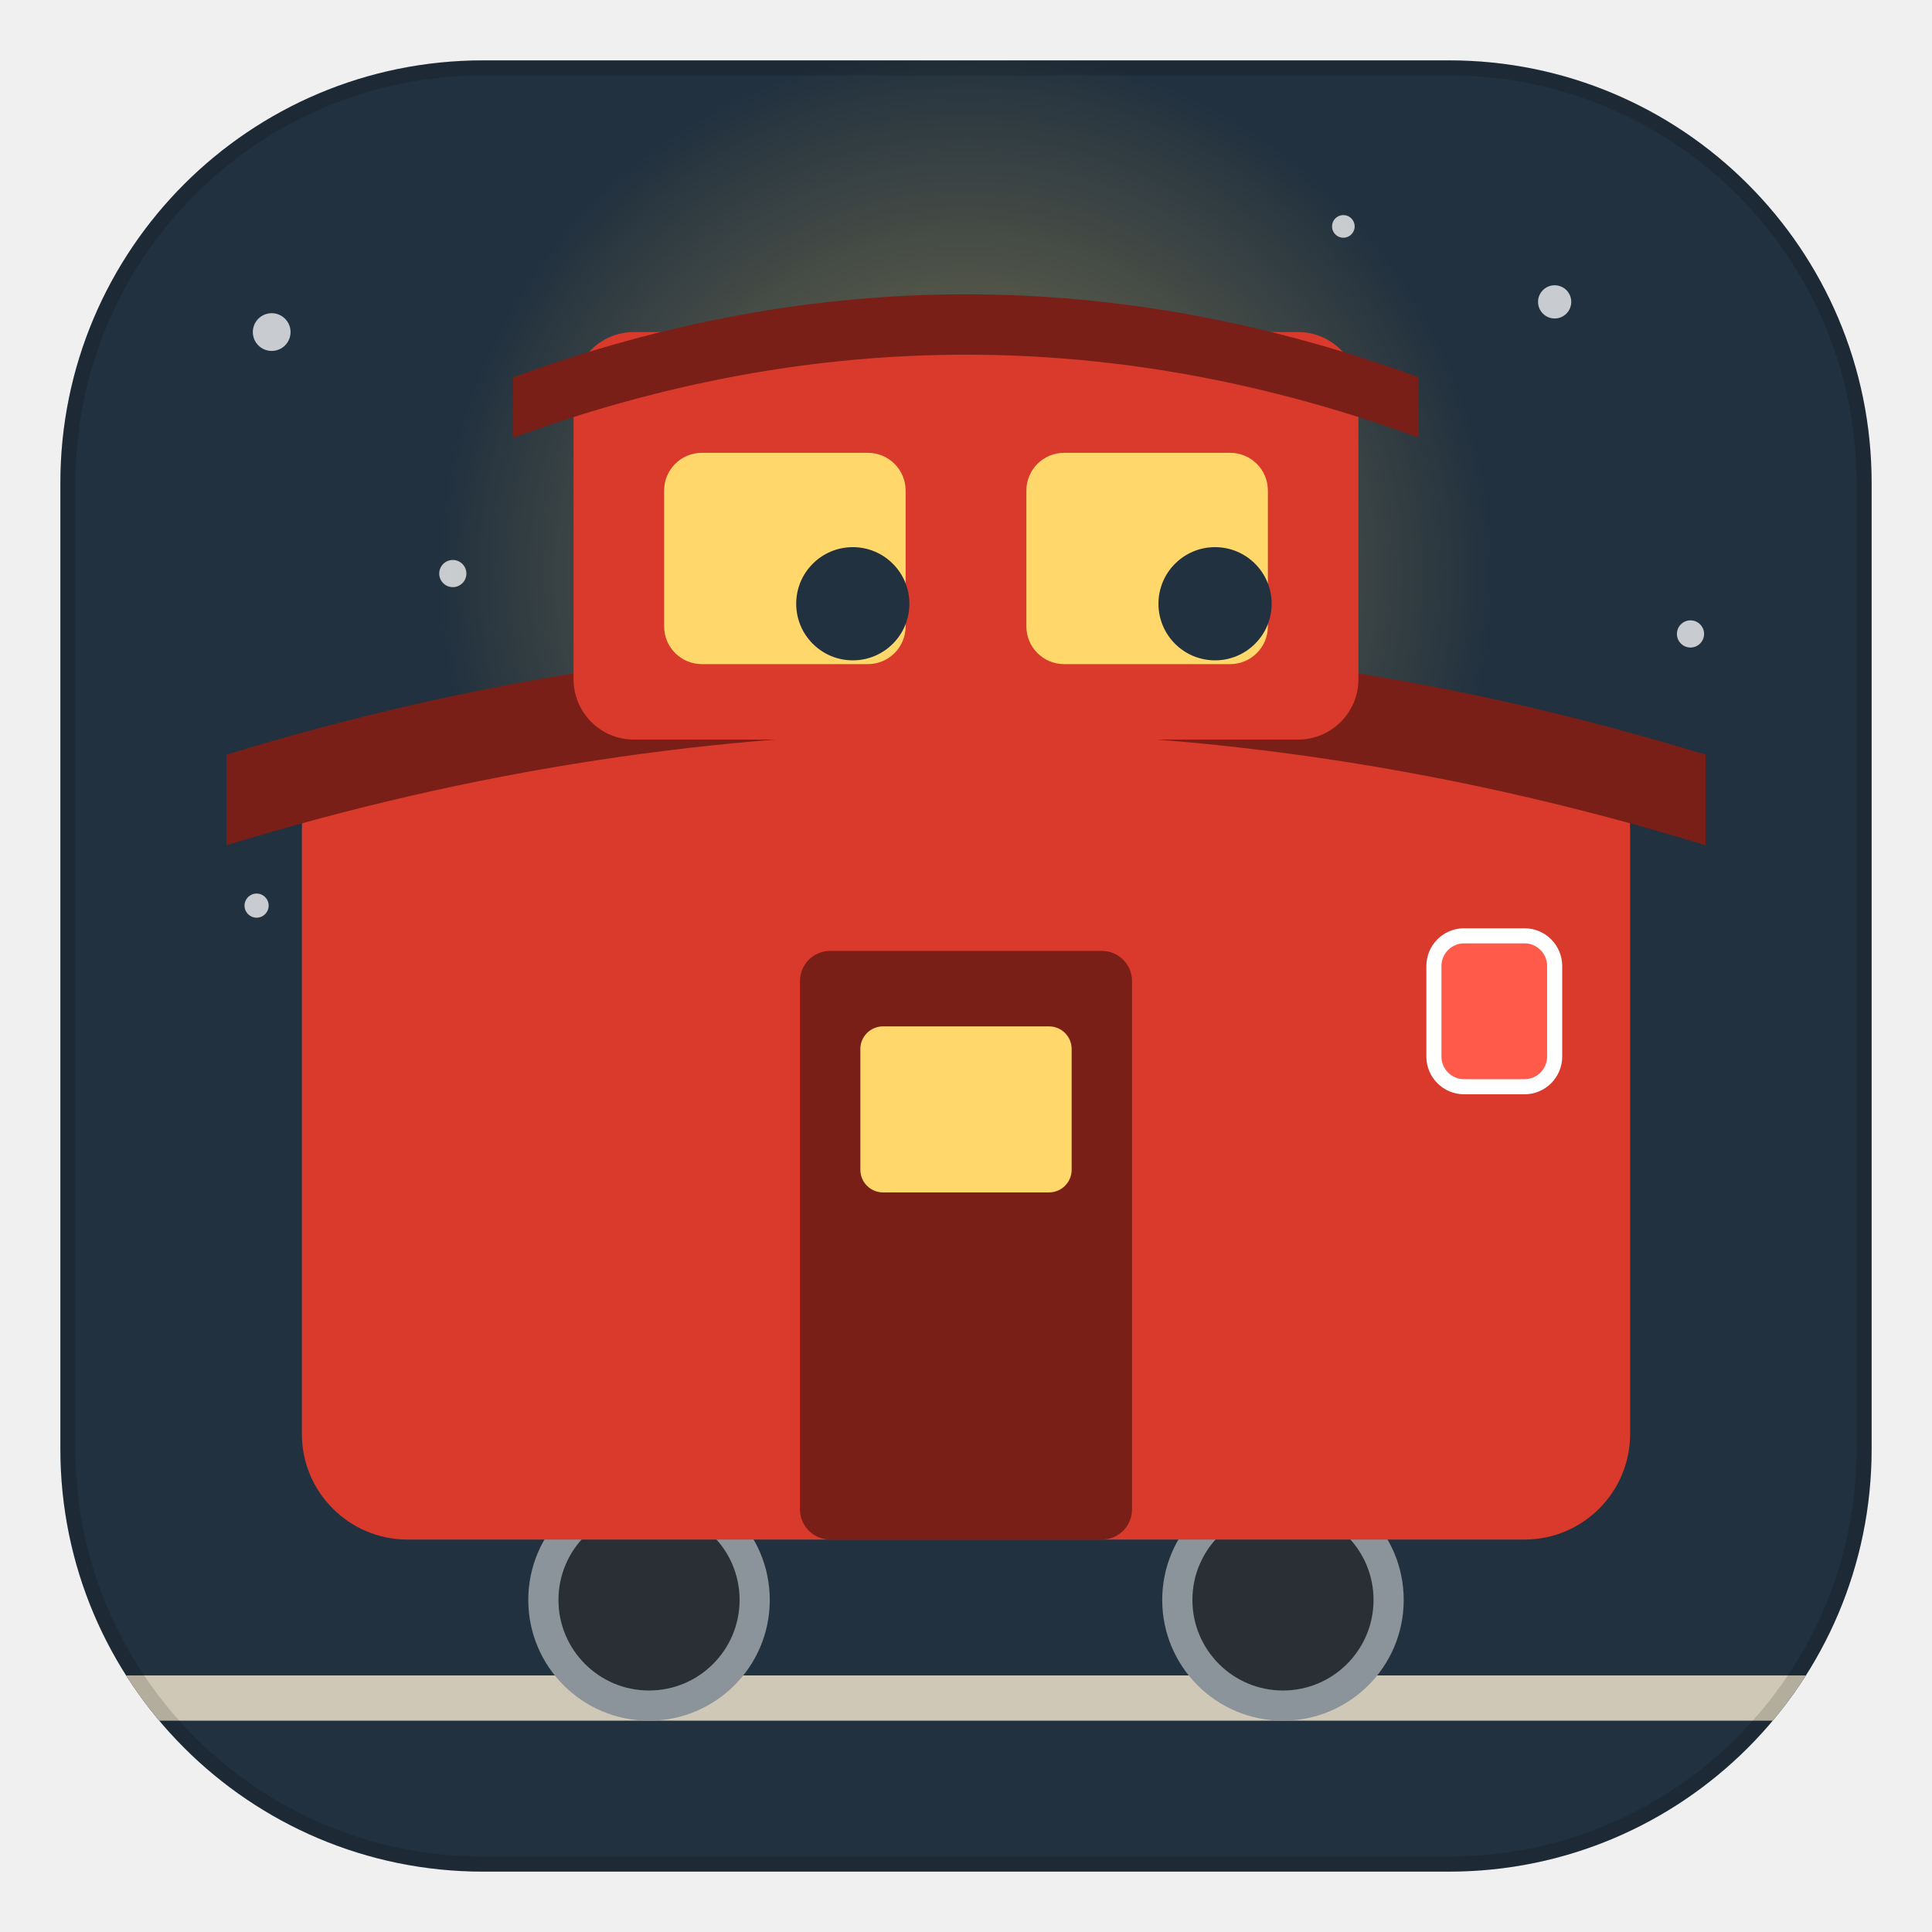
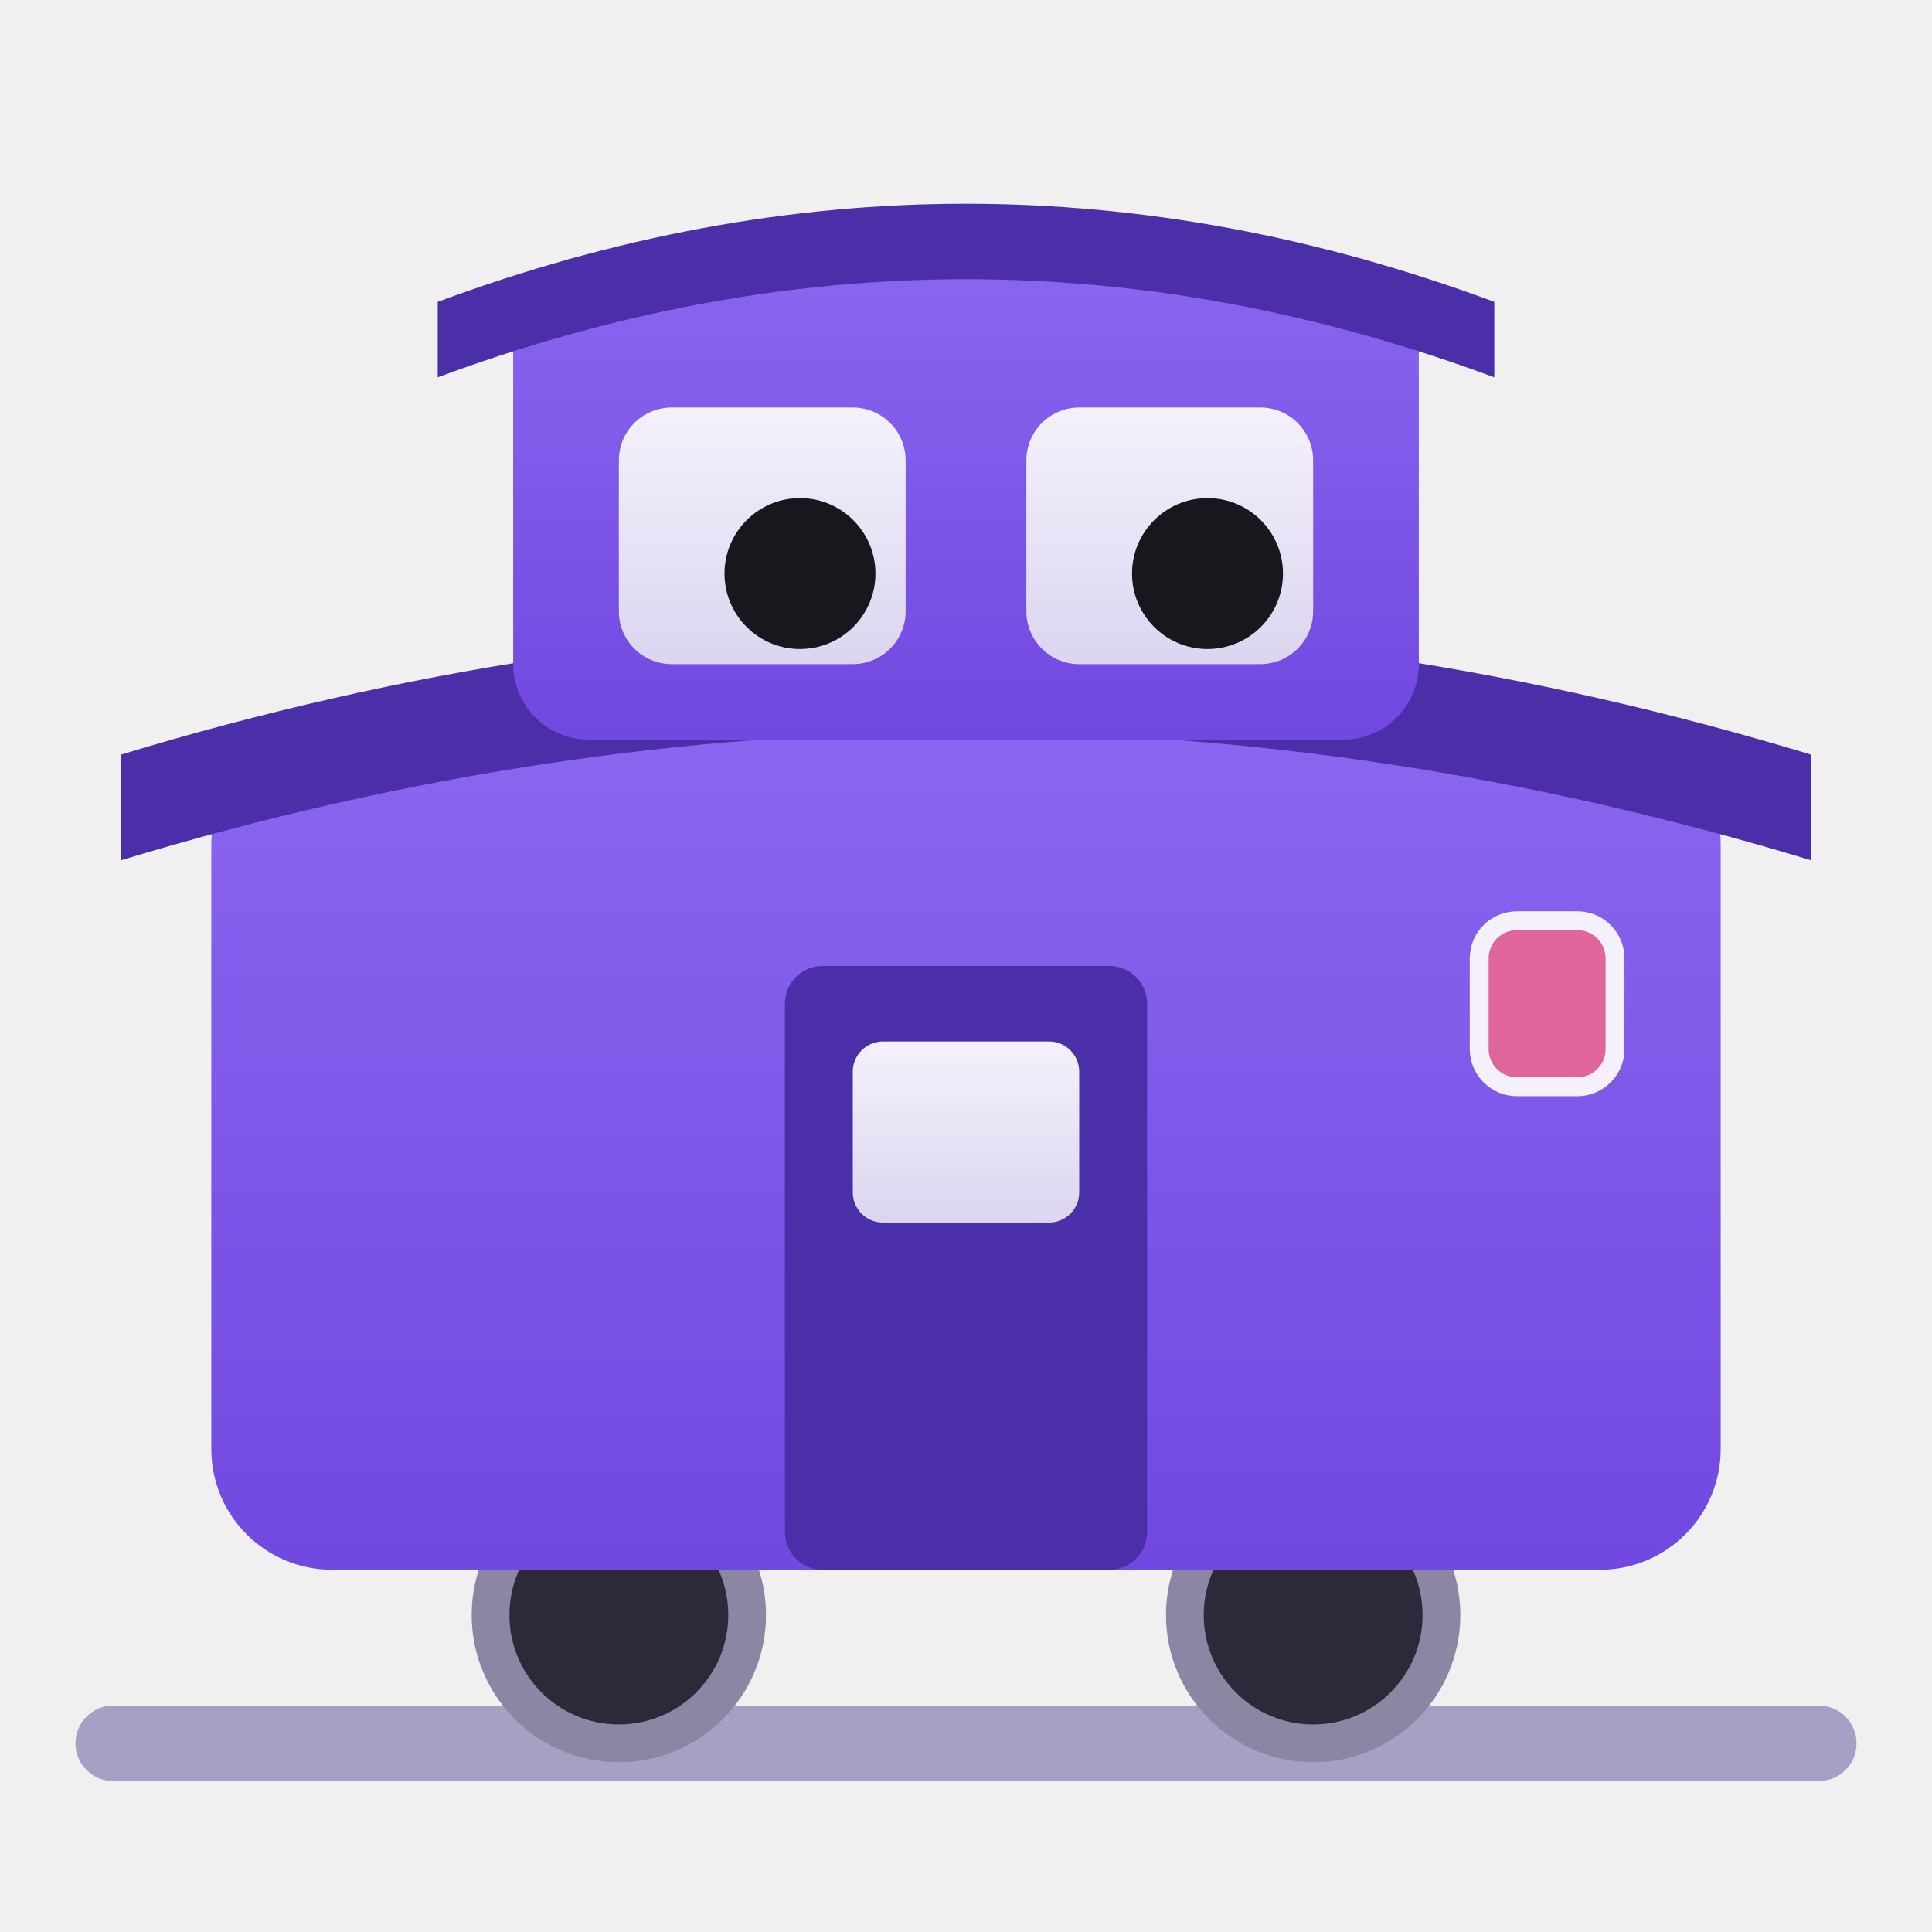
<svg xmlns="http://www.w3.org/2000/svg" viewBox="0 0 256 256">
  <defs>
-     <clipPath id="t">
-       <rect x="8" y="8" width="240" height="240" rx="56" />
-     </clipPath>
-     <radialGradient id="g">
-       <stop offset="0" stop-color="#ff6a50" stop-opacity=".7" />
-       <stop offset="1" stop-color="#ff6a50" stop-opacity="0" />
-     </radialGradient>
-     <radialGradient id="w">
-       <stop offset="0" stop-color="#ffd76a" stop-opacity=".45" />
-       <stop offset="1" stop-color="#ffd76a" stop-opacity="0" />
+     <linearGradient id="body" x1="0" y1="0" x2="0" y2="1">
+       <stop offset="0" stop-color="#8a66f0" />
+       <stop offset="1" stop-color="#7148e0" />
+     </linearGradient>
+     <linearGradient id="win" x1="0" y1="0" x2="0" y2="1">
+       <stop offset="0" stop-color="#f4f1fb" />
+       <stop offset="1" stop-color="#dcd5f0" />
+     </linearGradient>
+     <radialGradient id="lamp">
+       <stop offset="0" stop-color="#e0659a" stop-opacity=".55" />
+       <stop offset="1" stop-color="#e0659a" stop-opacity="0" />
    </radialGradient>
  </defs>
-   <rect x="8" y="8" width="240" height="240" rx="56" fill="#22313f" />
-   <g clip-path="url(#t)">
-     <circle cx="36" cy="44" r="2.5" fill="#fff" opacity=".75" />
-     <circle cx="60" cy="76" r="1.8" fill="#fff" opacity=".75" />
-     <circle cx="206" cy="40" r="2.2" fill="#fff" opacity=".75" />
-     <circle cx="224" cy="84" r="1.8" fill="#fff" opacity=".75" />
-     <circle cx="178" cy="30" r="1.5" fill="#fff" opacity=".75" />
-     <circle cx="34" cy="120" r="1.6" fill="#fff" opacity=".75" />
-     <rect x="0" y="222" width="256" height="6" fill="#cfc8b6" />
-     <g fill="#2a2f35" stroke="#8b939b" stroke-width="4">
-       <circle cx="86" cy="212" r="14" />
-       <circle cx="170" cy="212" r="14" />
-     </g>
-     <circle cx="128" cy="76" r="70" fill="url(#w)" />
-     <rect x="40" y="96" width="176" height="108" rx="14" fill="#d93a2b" />
-     <path d="M30 100 Q128 70 226 100 L226 112 Q128 82 30 112 Z" fill="#7a1f17" />
-     <rect x="76" y="44" width="104" height="54" rx="8" fill="#d93a2b" />
-     <path d="M68 50 Q128 28 188 50 L188 58 Q128 36 68 58 Z" fill="#7a1f17" />
-     <rect x="88" y="60" width="32" height="28" rx="5" fill="#ffd76a" />
-     <rect x="136" y="60" width="32" height="28" rx="5" fill="#ffd76a" />
-     <circle cx="113" cy="80" r="7.5" fill="#22313f" />
-     <circle cx="161" cy="80" r="7.5" fill="#22313f" />
-     <rect x="106" y="126" width="44" height="78" rx="4" fill="#7a1f17" />
-     <rect x="114" y="136" width="28" height="22" rx="3" fill="#ffd76a" />
-     <rect x="190" y="124" width="16" height="20" rx="4" fill="#ff5a4a" stroke="#fff" stroke-width="2" />
+   <rect x="10" y="226" width="236" height="10" rx="5" fill="#a79fc4" />
+   <g fill="#2a2a38" stroke="#8b86a3" stroke-width="5">
+     <circle cx="82" cy="214" r="17" />
+     <circle cx="174" cy="214" r="17" />
  </g>
-   <rect x="9" y="9" width="238" height="238" rx="55" fill="none" stroke="#000" stroke-opacity=".14" stroke-width="2" />
+   <rect x="28" y="96" width="200" height="112" rx="16" fill="url(#body)" />
+   <path d="M16 100 Q128 66 240 100 L240 114 Q128 80 16 114 Z" fill="#4b2fa8" />
+   <rect x="68" y="34" width="120" height="64" rx="10" fill="url(#body)" />
+   <path d="M58 40 Q128 14 198 40 L198 50 Q128 24 58 50 Z" fill="#4b2fa8" />
+   <rect x="82" y="54" width="38" height="34" rx="7" fill="url(#win)" />
+   <rect x="136" y="54" width="38" height="34" rx="7" fill="url(#win)" />
+   <circle cx="106" cy="76" r="10" fill="#16181d" />
+   <circle cx="160" cy="76" r="10" fill="#16181d" />
+   <rect x="104" y="128" width="48" height="80" rx="5" fill="#4b2fa8" />
+   <rect x="113" y="138" width="30" height="24" rx="4" fill="url(#win)" />
+   <rect x="196" y="122" width="18" height="22" rx="5" fill="#e0659a" stroke="#f4f1fb" stroke-width="2.5" />
</svg>
